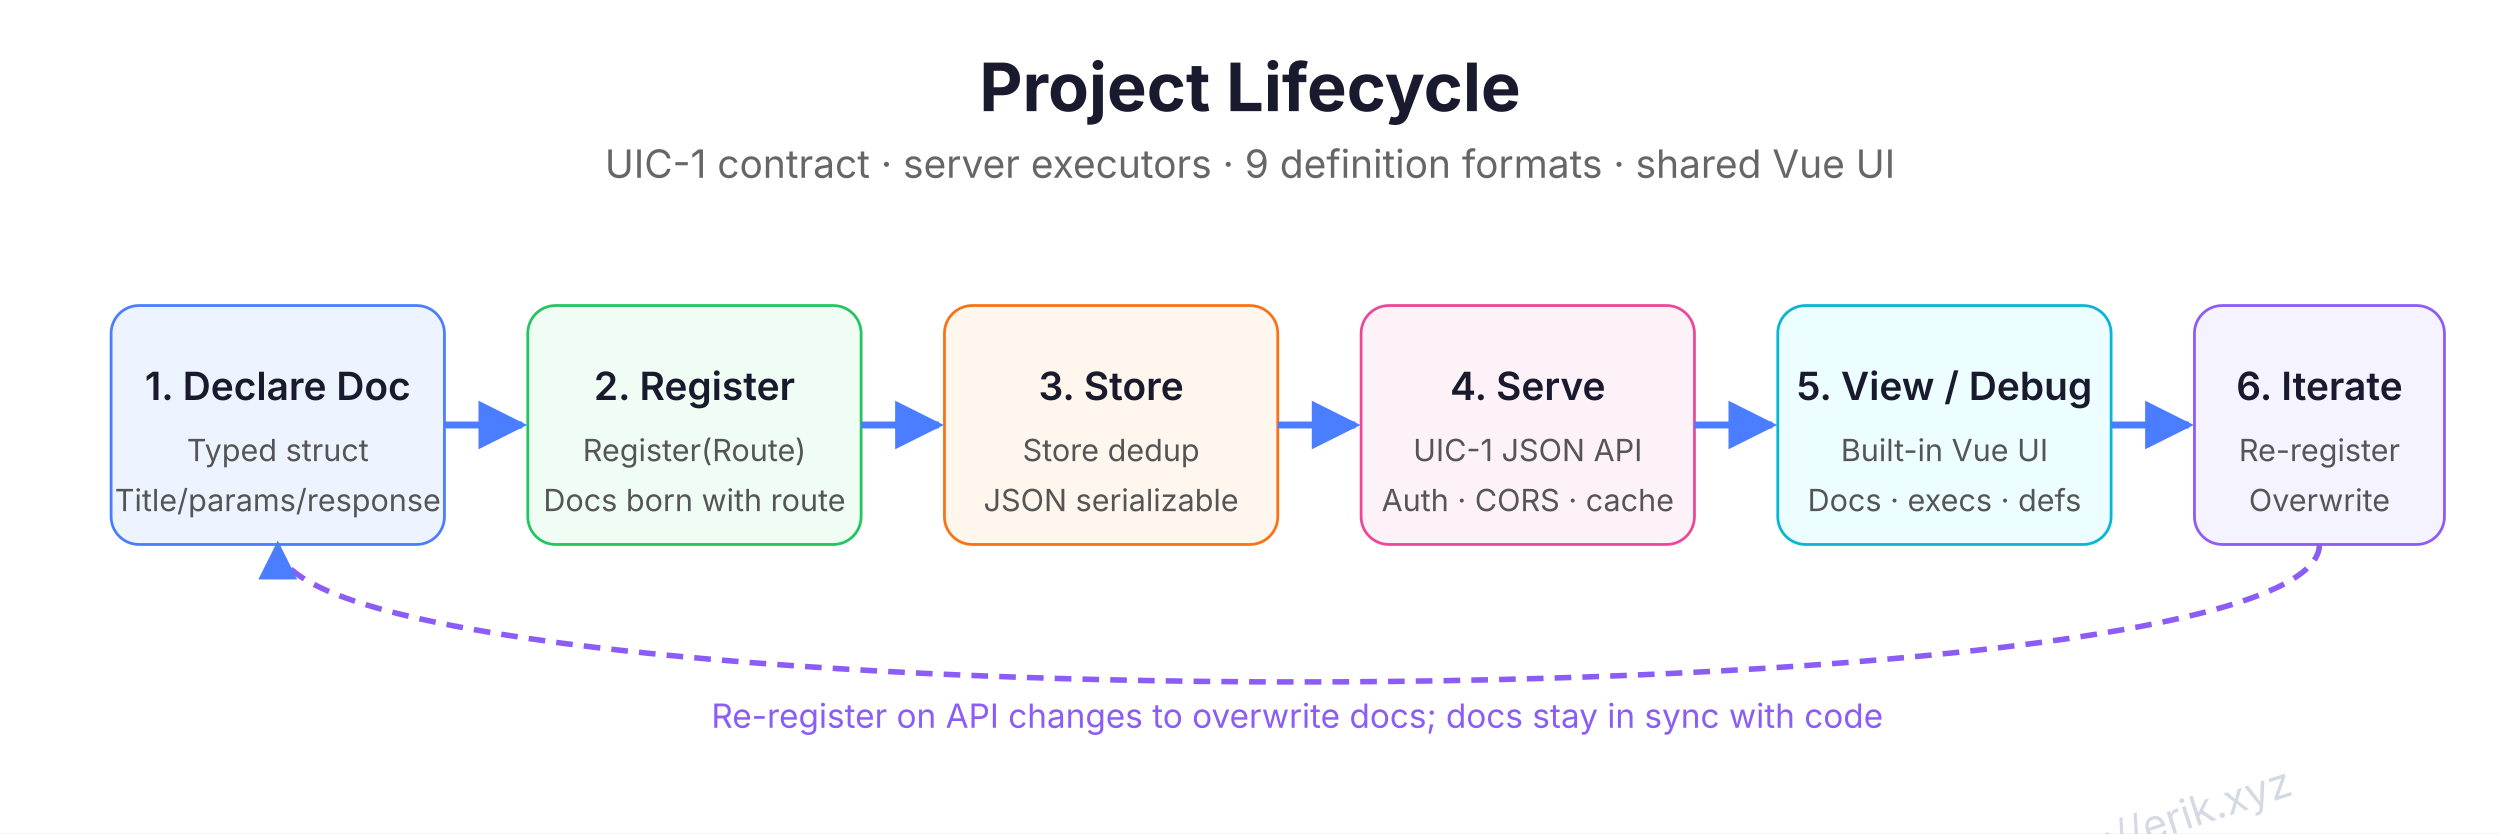
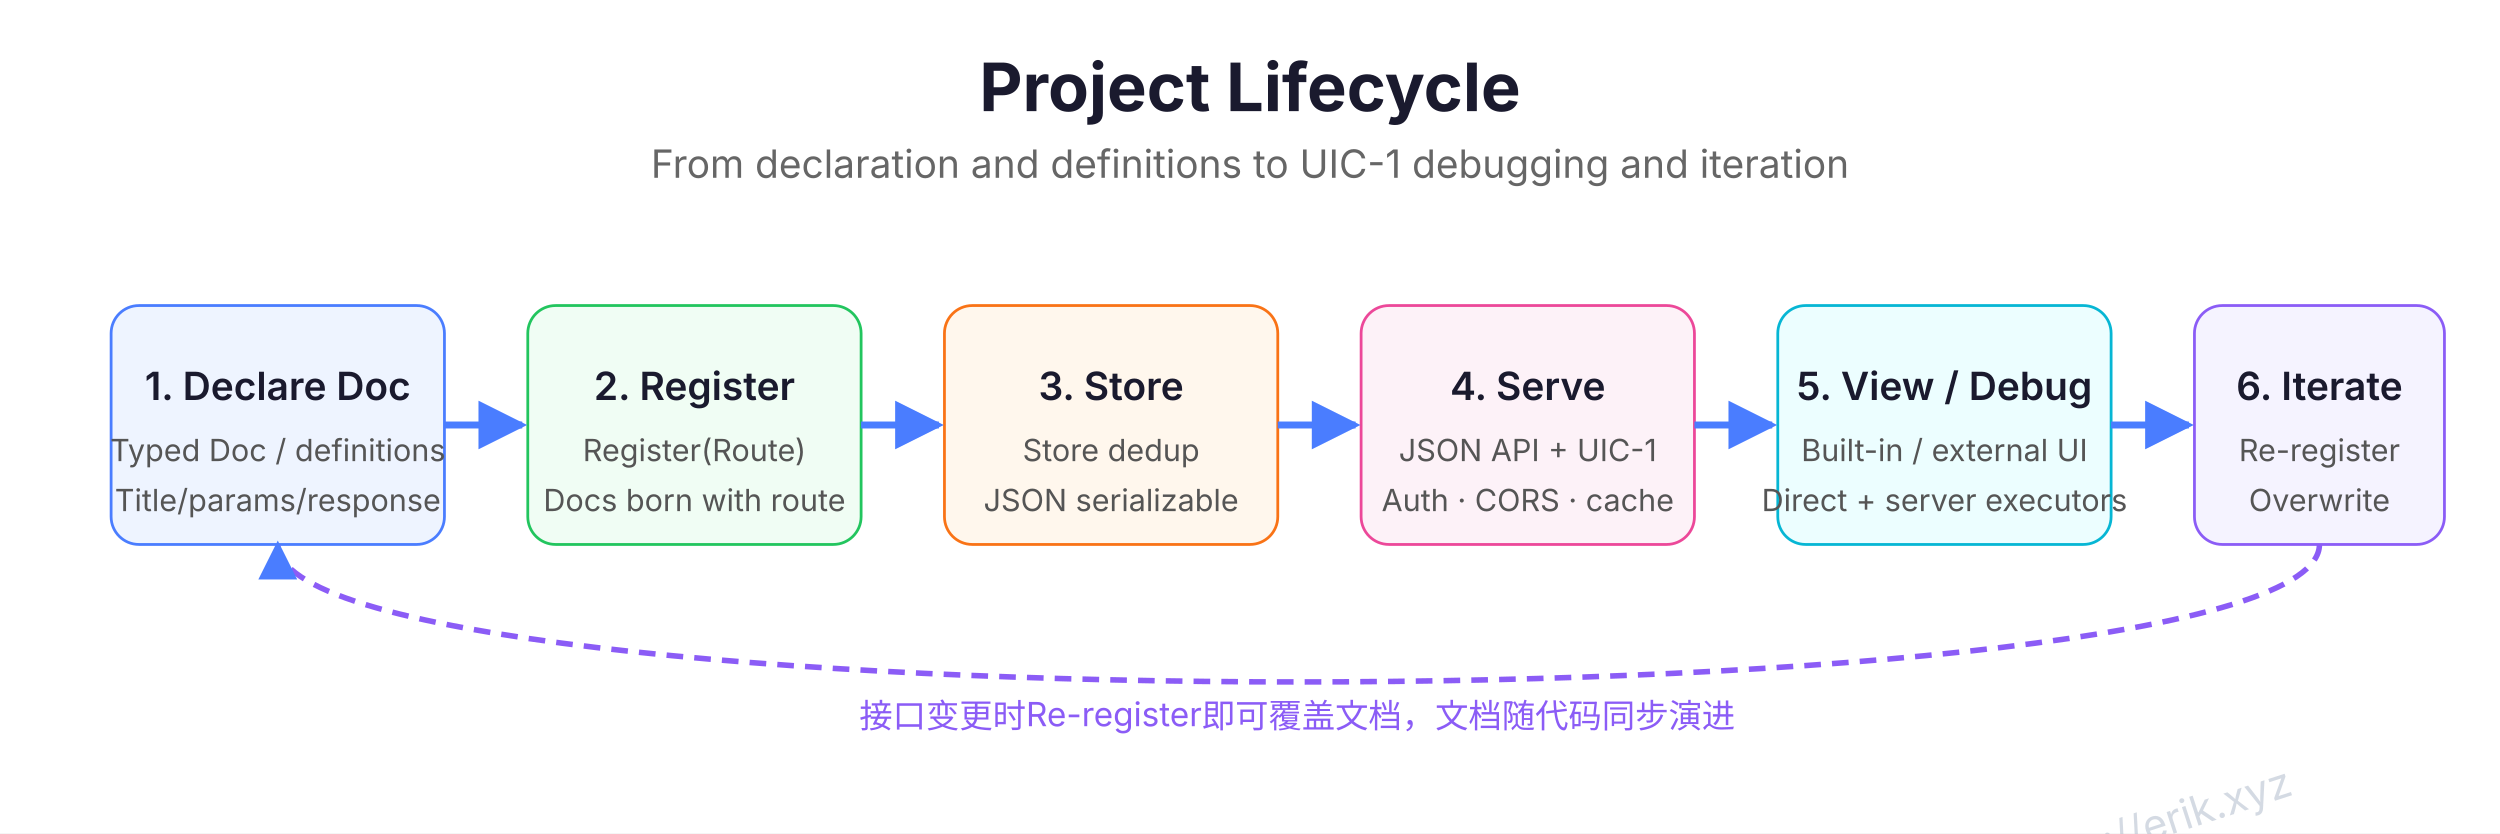
<svg xmlns="http://www.w3.org/2000/svg" viewBox="0 0 900 300" font-family="system-ui, -apple-system, 'Segoe UI', 'PingFang SC', sans-serif">
  <rect width="900" height="300" fill="#ffffff" />
  <text x="450" y="40" text-anchor="middle" font-size="24" font-weight="700" fill="#1a1a2e">Project Lifecycle</text>
-   <text x="450" y="64" text-anchor="middle" font-size="14" fill="#666">UIC-1 contract · server executors · 9 definition formats · shared Vue UI</text>
+   <text x="450" y="64" text-anchor="middle" font-size="14" fill="#666">From declaration and definitions to UIC-1 debugging and iteration</text>
  <defs>
    <marker id="larrow" viewBox="0 0 10 10" refX="9" refY="5" markerWidth="7" markerHeight="7" orient="auto-start-reverse">
      <path d="M 0 0 L 10 5 L 0 10 z" fill="#4a7dff" />
    </marker>
  </defs>
  <rect x="40" y="110" width="120" height="86" rx="10" fill="#eef4ff" stroke="#4a7dff" />
  <text x="100" y="144" text-anchor="middle" font-size="14" font-weight="600" fill="#1a1a2e">1. Declare Doc</text>
-   <text x="100" y="166" text-anchor="middle" font-size="11" fill="#555">Typed struct</text>
+   <text x="100" y="166" text-anchor="middle" font-size="11" fill="#555">Typed Doc / definitions</text>
  <text x="100" y="184" text-anchor="middle" font-size="11" fill="#555">Title/params/response</text>
  <rect x="190" y="110" width="120" height="86" rx="10" fill="#f0fdf4" stroke="#22c55e" />
  <text x="250" y="144" text-anchor="middle" font-size="14" font-weight="600" fill="#1a1a2e">2. Register</text>
  <text x="250" y="166" text-anchor="middle" font-size="11" fill="#555">Register(Route)</text>
  <text x="250" y="184" text-anchor="middle" font-size="11" fill="#555">Docs born with route</text>
  <rect x="340" y="110" width="120" height="86" rx="10" fill="#fff7ed" stroke="#f97316" />
  <text x="400" y="144" text-anchor="middle" font-size="14" font-weight="600" fill="#1a1a2e">3. Store</text>
  <text x="400" y="166" text-anchor="middle" font-size="11" fill="#555">Store dedup</text>
  <text x="400" y="184" text-anchor="middle" font-size="11" fill="#555">JSON serializable</text>
  <rect x="490" y="110" width="120" height="86" rx="10" fill="#fdf2f8" stroke="#ec4899" />
  <text x="550" y="144" text-anchor="middle" font-size="14" font-weight="600" fill="#1a1a2e">4. Serve</text>
-   <text x="550" y="166" text-anchor="middle" font-size="11" fill="#555">UIC-1 JSON API</text>
+   <text x="550" y="166" text-anchor="middle" font-size="11" fill="#555">JSON API + UIC-1</text>
  <text x="550" y="184" text-anchor="middle" font-size="11" fill="#555">Auth · CORS · cache</text>
  <rect x="640" y="110" width="120" height="86" rx="10" fill="#ecfeff" stroke="#06b6d4" />
  <text x="700" y="144" text-anchor="middle" font-size="14" font-weight="600" fill="#1a1a2e">5. View / Debug</text>
-   <text x="700" y="166" text-anchor="middle" font-size="11" fill="#555">Built-in Vue UI</text>
-   <text x="700" y="184" text-anchor="middle" font-size="11" fill="#555">Docs · execs · defs</text>
+   <text x="700" y="166" text-anchor="middle" font-size="11" fill="#555">Built-in / external UI</text>
+   <text x="700" y="184" text-anchor="middle" font-size="11" fill="#555">Direct + server executors</text>
  <rect x="790" y="110" width="90" height="86" rx="10" fill="#f5f3ff" stroke="#8b5cf6" />
  <text x="835" y="144" text-anchor="middle" font-size="14" font-weight="600" fill="#1a1a2e">6. Iterate</text>
  <text x="835" y="166" text-anchor="middle" font-size="11" fill="#555">Re-register</text>
  <text x="835" y="184" text-anchor="middle" font-size="11" fill="#555">Overwrite</text>
  <line x1="160" y1="153" x2="188" y2="153" stroke="#4a7dff" stroke-width="2.5" marker-end="url(#larrow)" />
  <line x1="310" y1="153" x2="338" y2="153" stroke="#4a7dff" stroke-width="2.5" marker-end="url(#larrow)" />
  <line x1="460" y1="153" x2="488" y2="153" stroke="#4a7dff" stroke-width="2.5" marker-end="url(#larrow)" />
  <line x1="610" y1="153" x2="638" y2="153" stroke="#4a7dff" stroke-width="2.5" marker-end="url(#larrow)" />
  <line x1="760" y1="153" x2="788" y2="153" stroke="#4a7dff" stroke-width="2.5" marker-end="url(#larrow)" />
  <path d="M 835 196 C 835 262 100 262 100 196" fill="none" stroke="#8b5cf6" stroke-width="2" stroke-dasharray="6 4" marker-end="url(#larrow)" />
-   <text x="467" y="262" text-anchor="middle" font-size="12" fill="#8b5cf6">Re-register on API changes to overwrite docs; docs stay in sync with code</text>
+   <text x="467" y="262" text-anchor="middle" font-size="12" fill="#8b5cf6">接口变更时Re-register即可覆盖文档，文档随代码同步演进</text>
  <g opacity="0.4">
    <text x="826" y="286" font-size="15" fill="#94a3b8" text-anchor="end" transform="rotate(-18 826 286)">https://erik.xyz</text>
  </g>
</svg>
